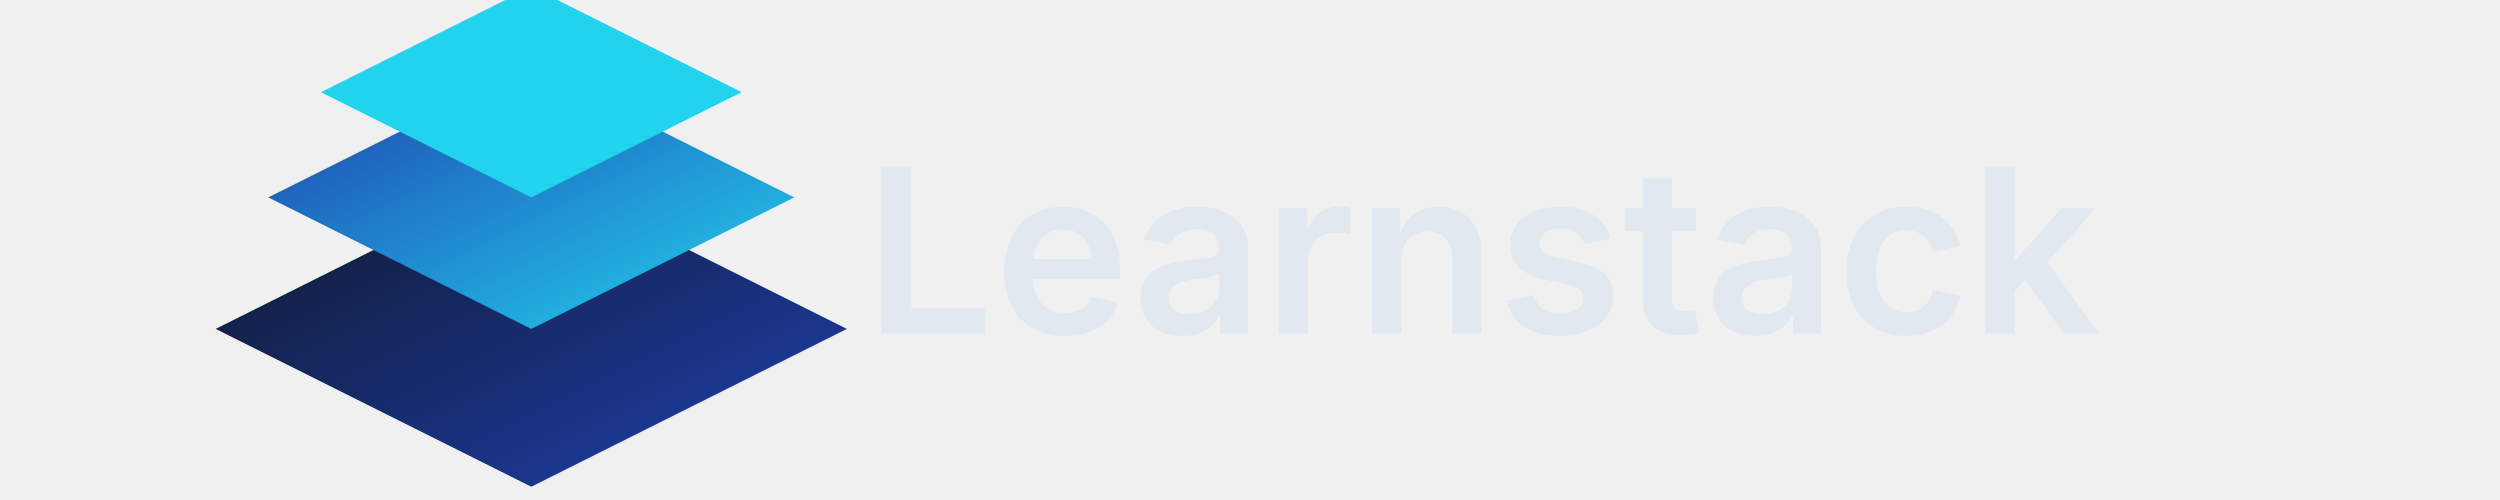
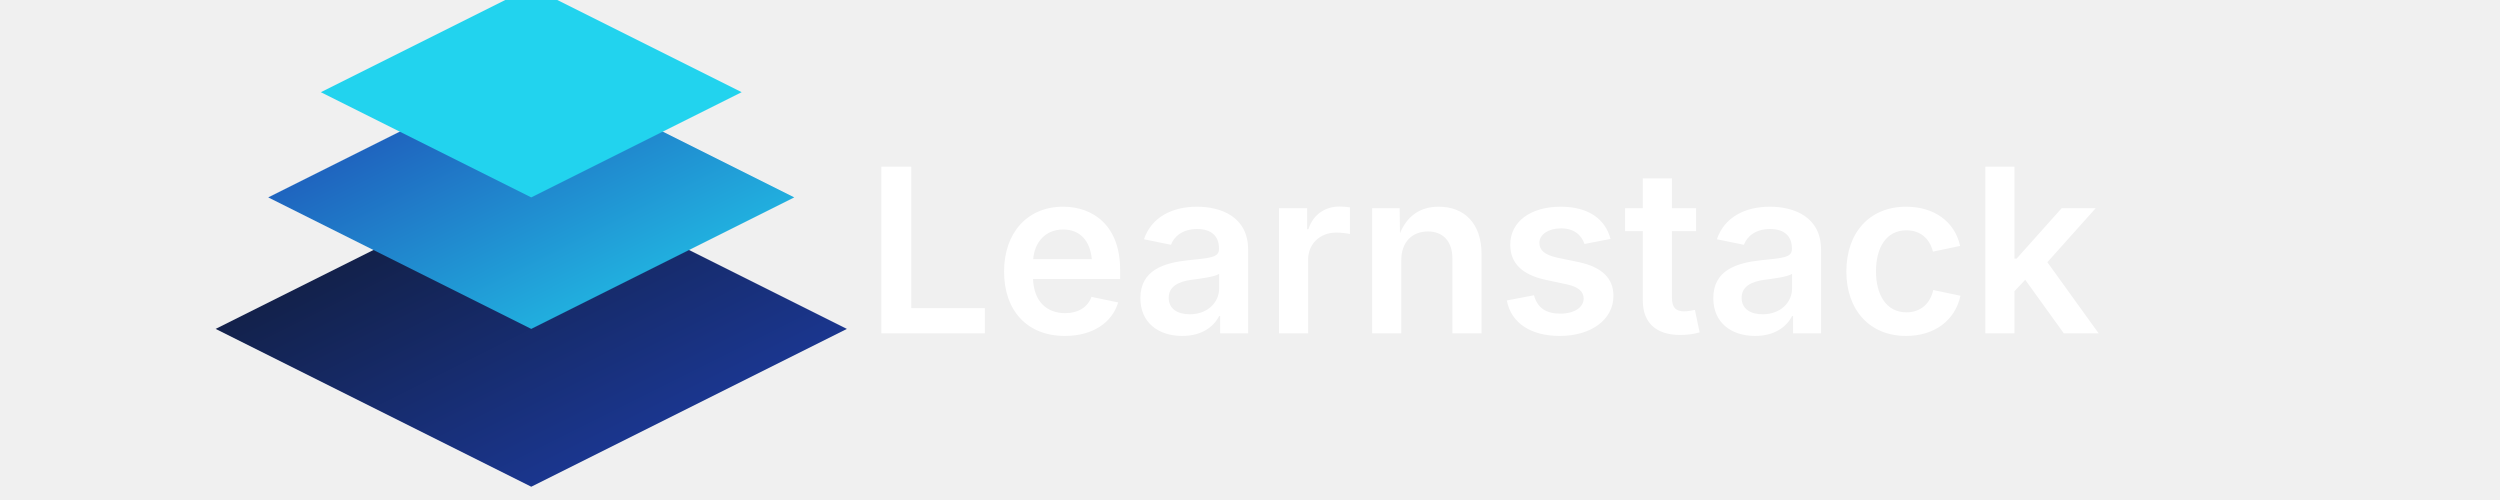
<svg xmlns="http://www.w3.org/2000/svg" viewBox="0 0 240 48" width="240" height="48">
  <defs>
    <linearGradient id="full_light_grad1" x1="0%" y1="0%" x2="100%" y2="100%">
      <stop offset="0%" stop-color="#1e40af" />
      <stop offset="100%" stop-color="#22d3ee" />
    </linearGradient>
    <linearGradient id="full_light_grad2" x1="0%" y1="0%" x2="100%" y2="100%">
      <stop offset="0%" stop-color="#0f172a" />
      <stop offset="100%" stop-color="#1e40af" />
    </linearGradient>
  </defs>
  <g transform="translate(27, 0)">
    <g transform="translate(24, 24) scale(0.505) translate(-100, -75)">
      <polygon points="40,90 100,120 160,90 100,60" fill="url(#full_light_grad2)" />
      <polygon points="50,65 100,90 150,65 100,40" fill="url(#full_light_grad1)" />
      <polygon points="60,45 100,65 140,45 100,25" fill="#22d3ee" />
    </g>
-     <text x="56" y="32" font-family="Inter, system-ui, sans-serif" font-size="22" font-weight="600" fill="#e2e8f0">Learnstack</text>
+     <text x="56" y="32" font-family="Inter, system-ui, sans-serif" font-size="22" font-weight="600" fill="#ffffff">Learnstack</text>
  </g>
</svg>
